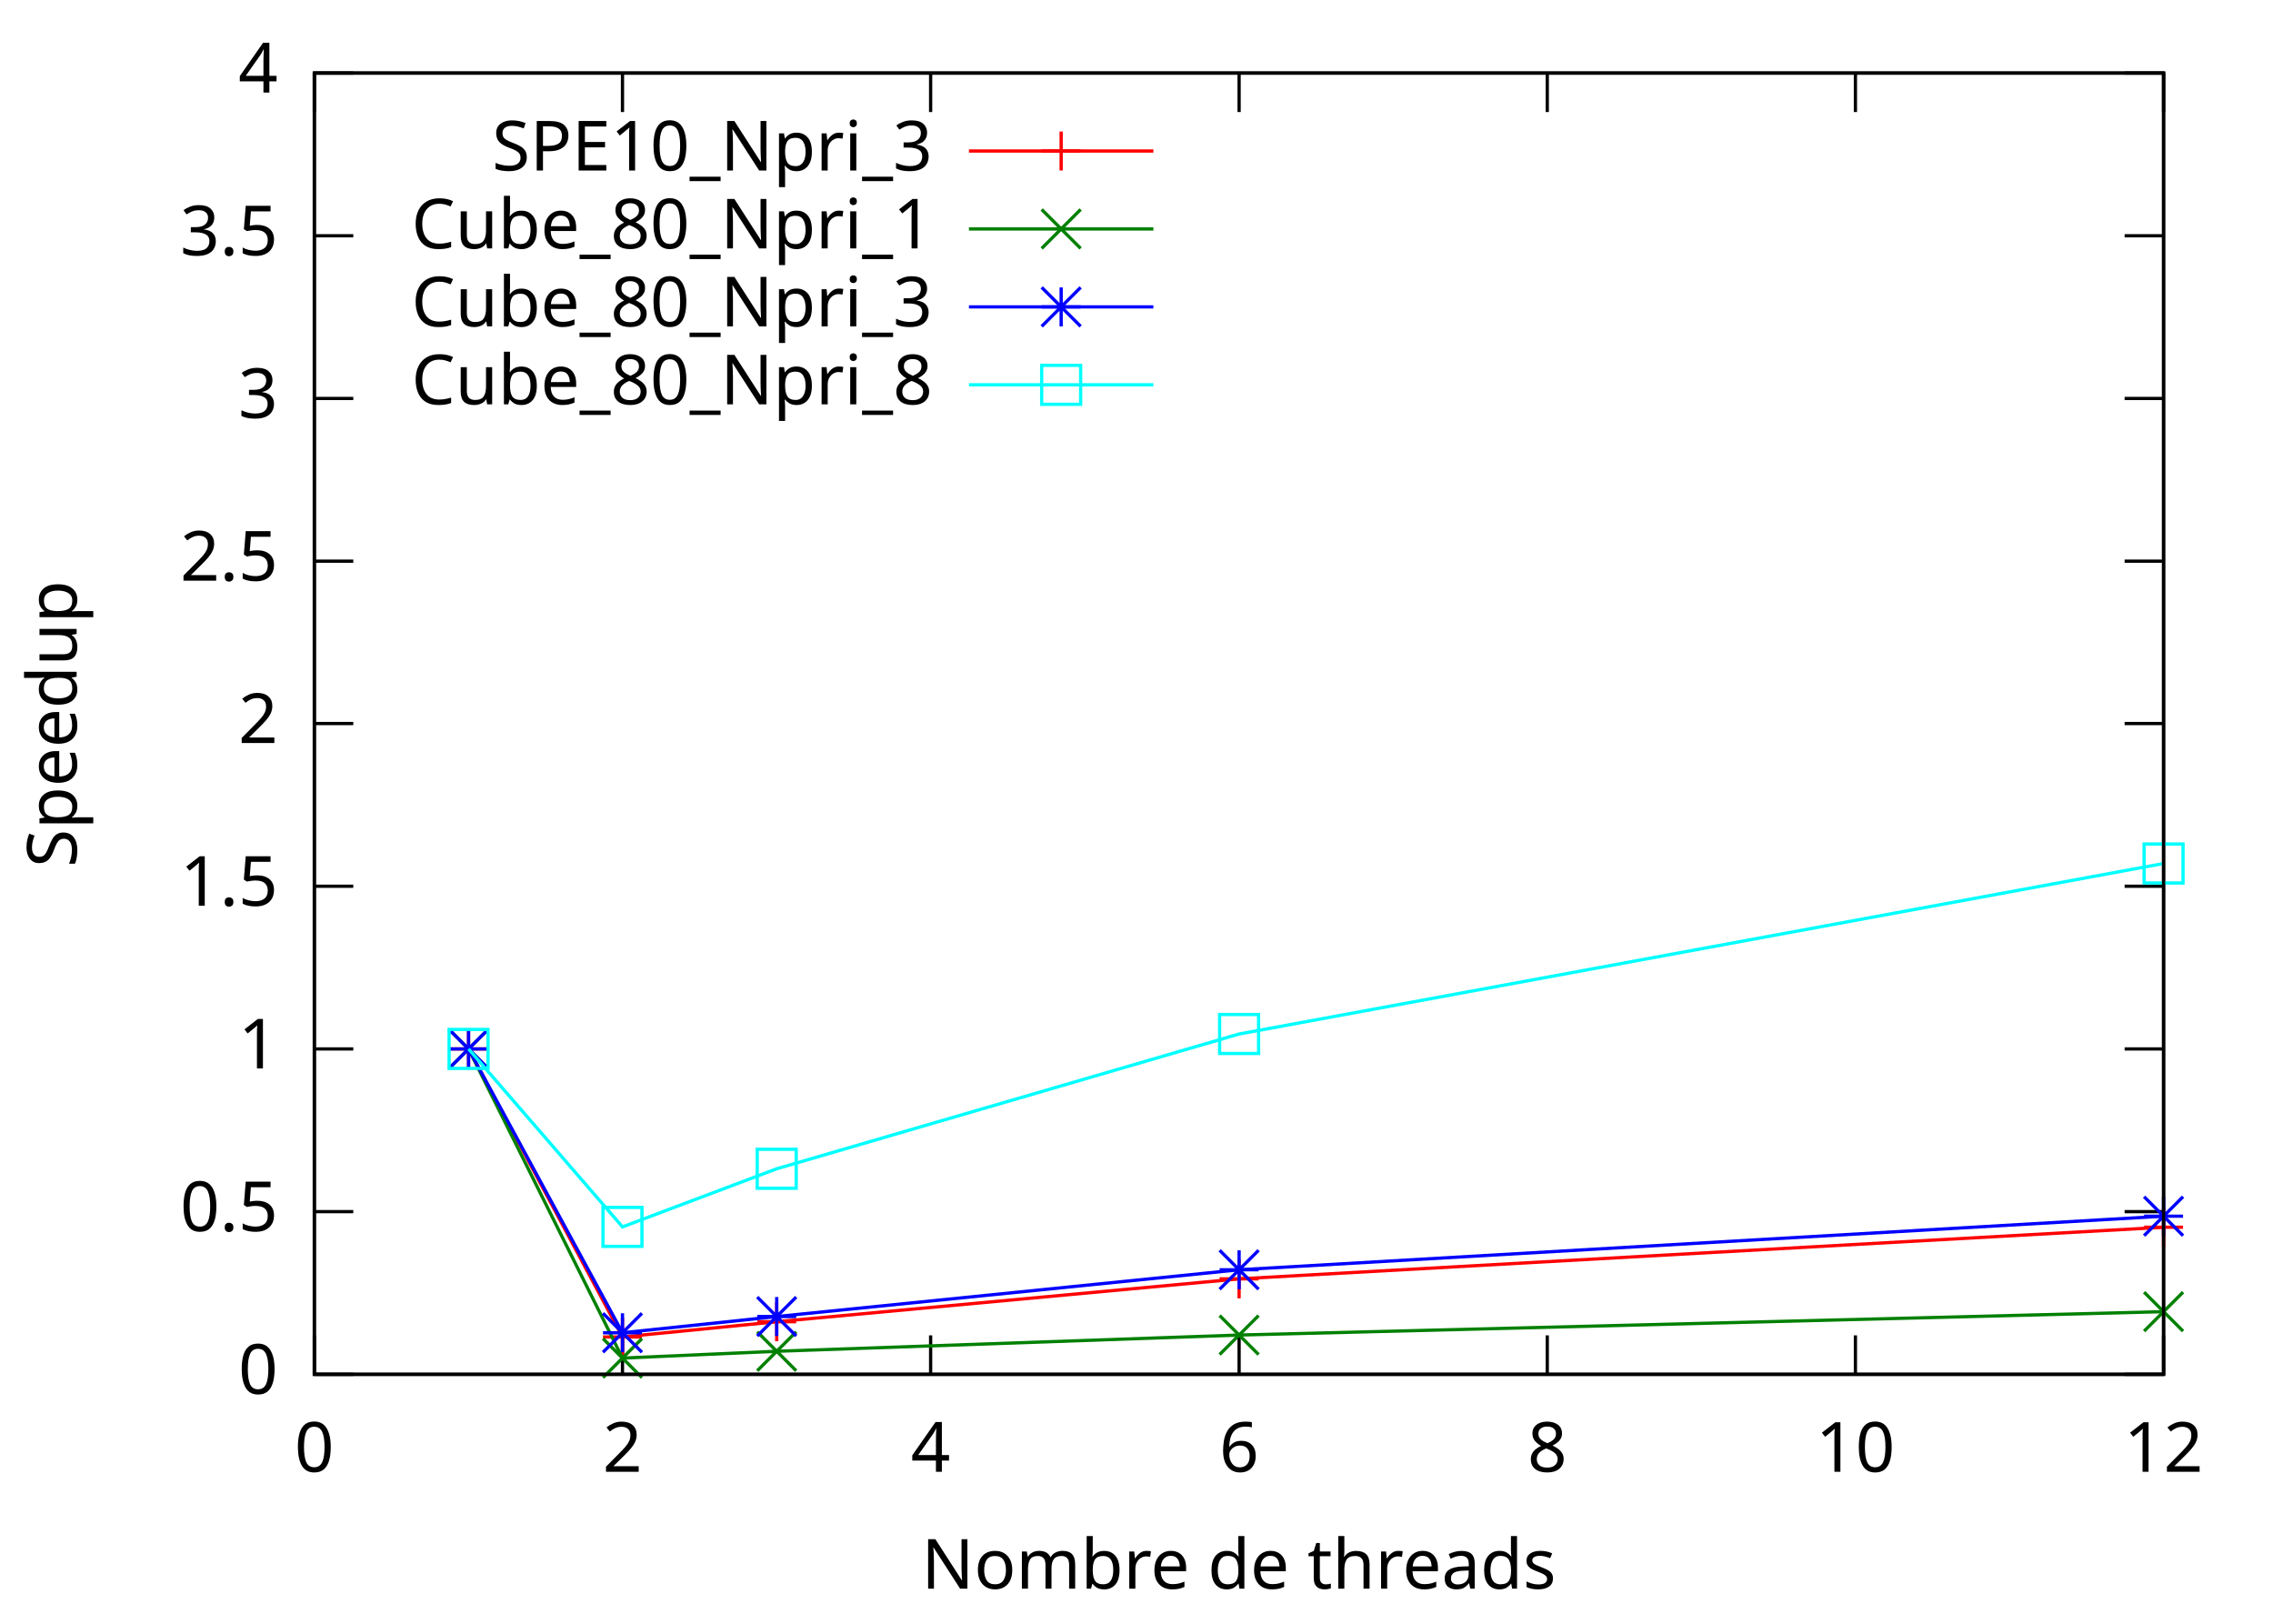
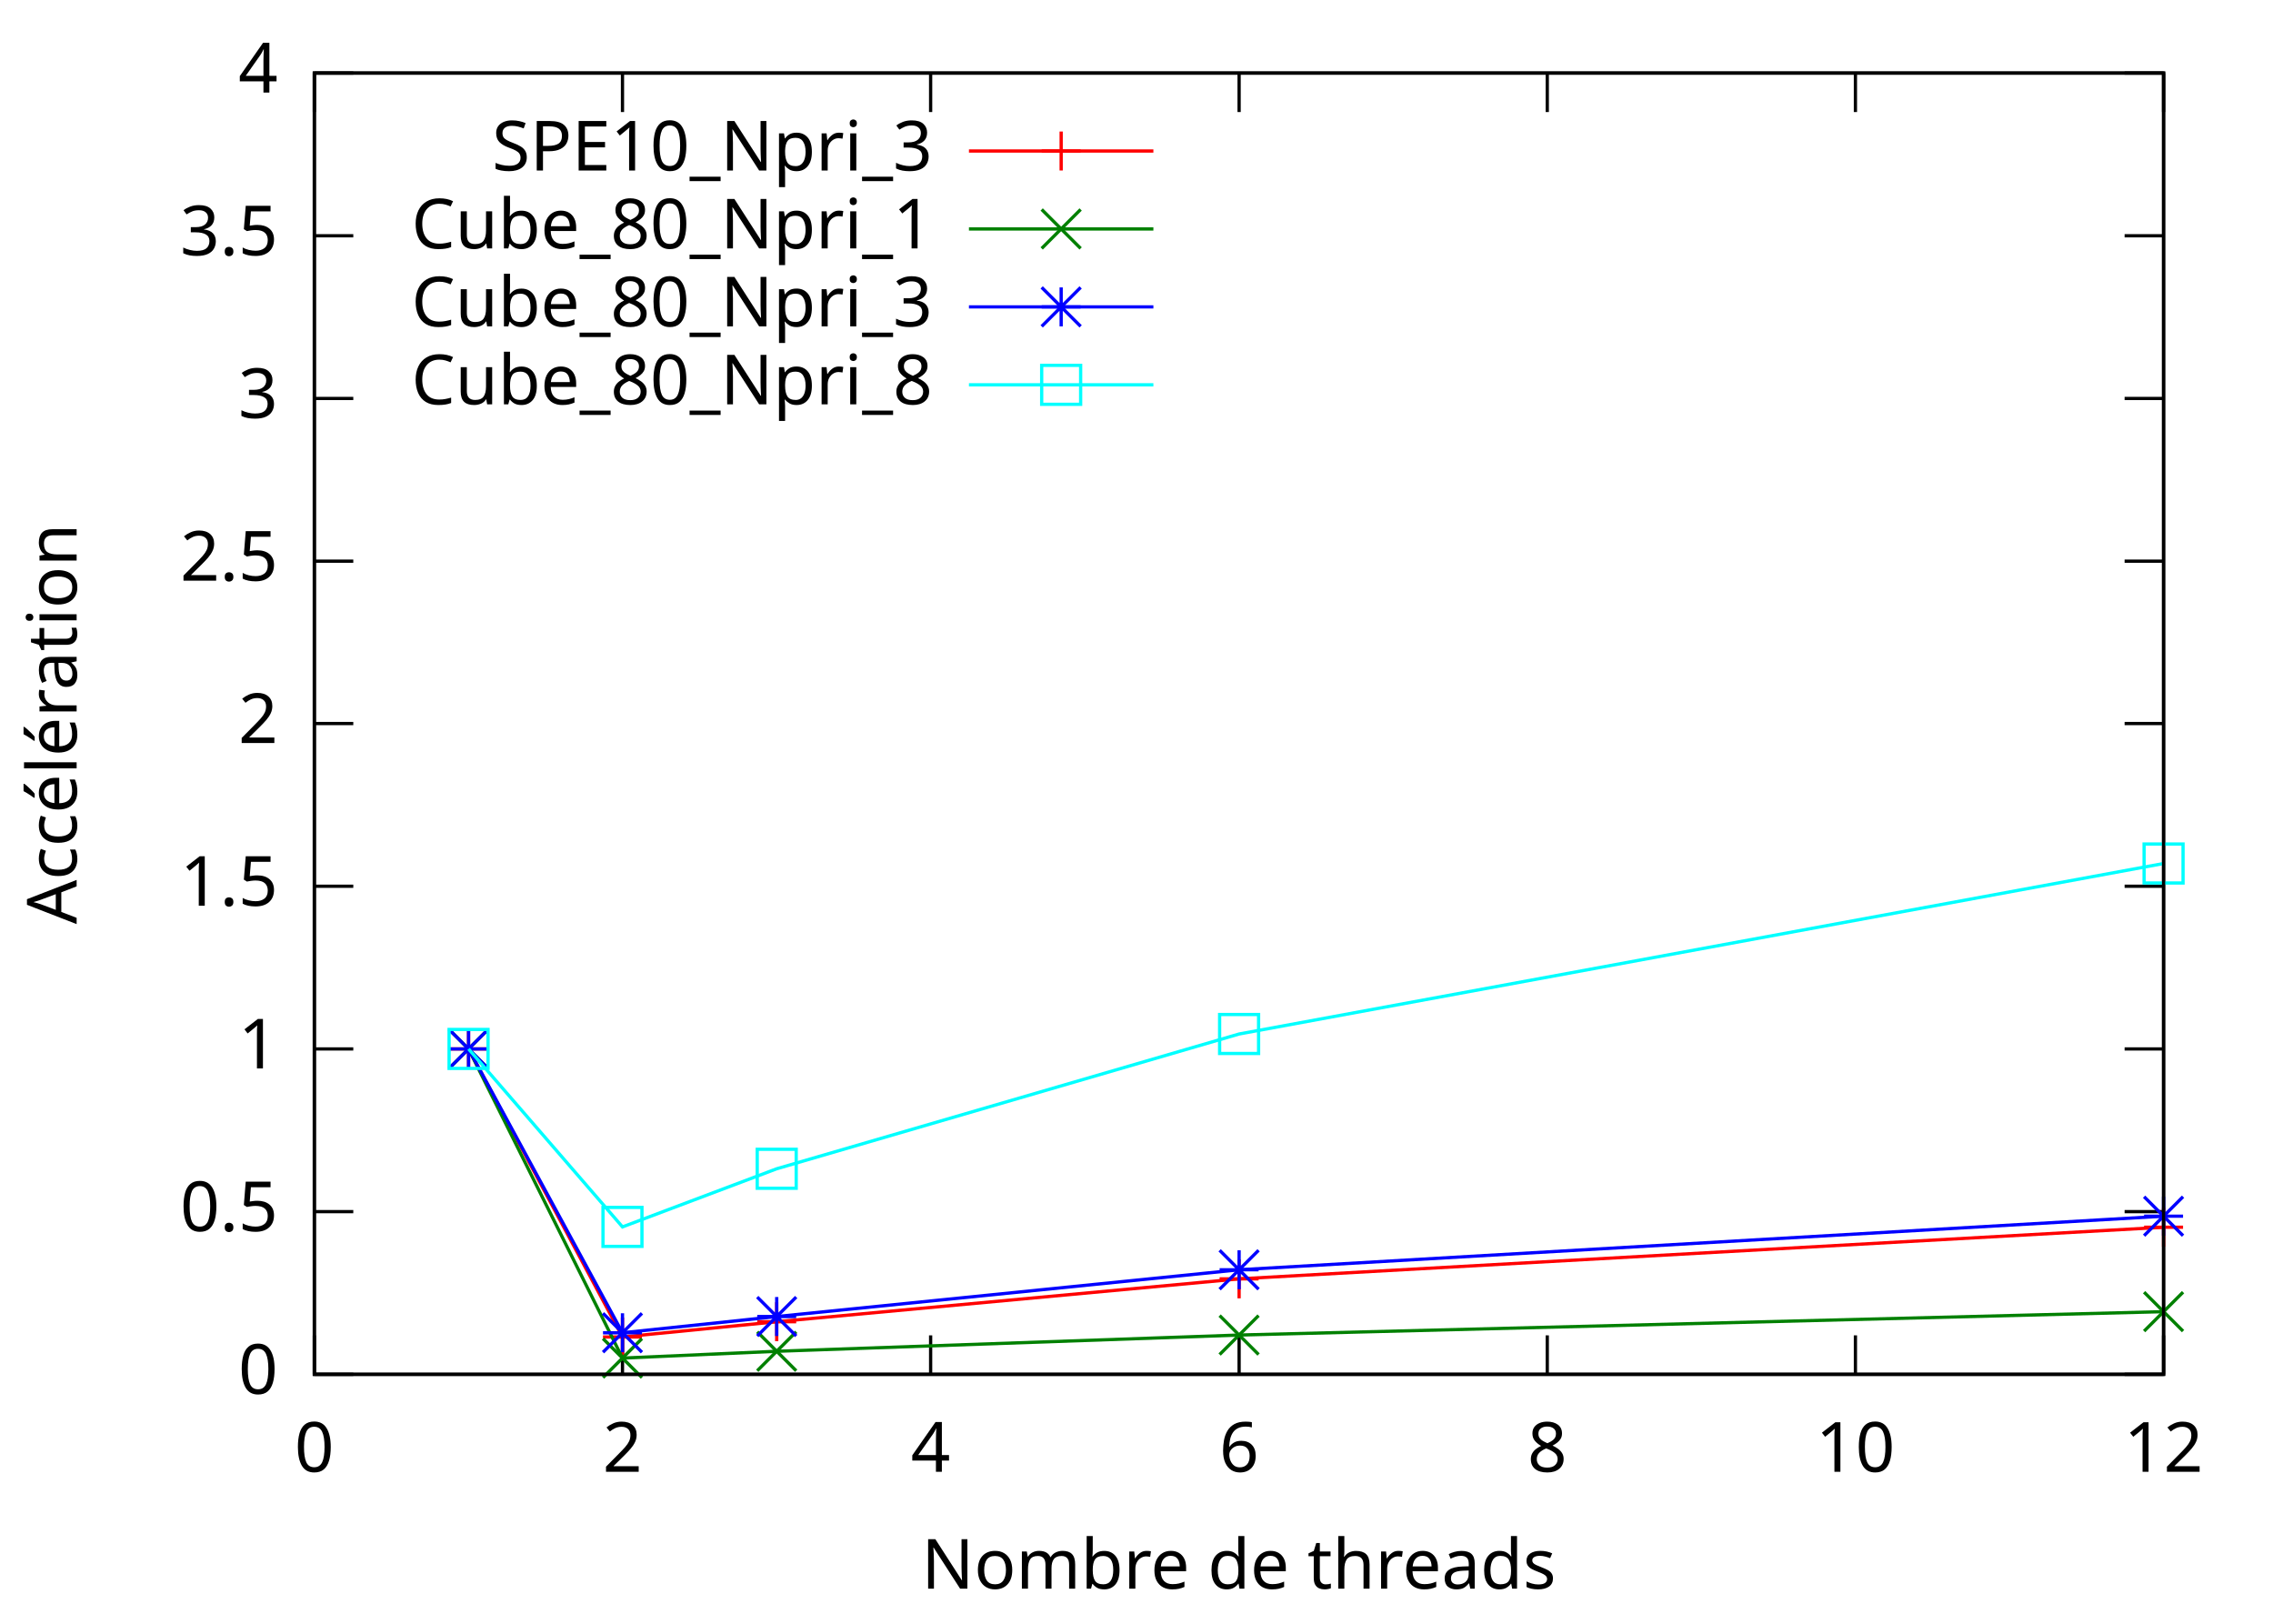
<svg xmlns="http://www.w3.org/2000/svg" xmlns:xlink="http://www.w3.org/1999/xlink" width="700" height="500" viewBox="0 0 700 500">
  <g id="gnuplot_canvas">
    <rect x="0" y="0" width="700" height="500" fill="none" />
    <defs>
      <circle id="gpDot" r="0.5" stroke-width="0.5" />
      <path id="gpPt0" stroke-width="0.167" stroke="currentColor" d="M-1,0 h2 M0,-1 v2" />
      <path id="gpPt1" stroke-width="0.167" stroke="currentColor" d="M-1,-1 L1,1 M1,-1 L-1,1" />
      <path id="gpPt2" stroke-width="0.167" stroke="currentColor" d="M-1,0 L1,0 M0,-1 L0,1 M-1,-1 L1,1 M-1,1 L1,-1" />
      <rect id="gpPt3" stroke-width="0.167" stroke="currentColor" x="-1" y="-1" width="2" height="2" />
      <rect id="gpPt4" stroke-width="0.167" stroke="currentColor" fill="currentColor" x="-1" y="-1" width="2" height="2" />
      <circle id="gpPt5" stroke-width="0.167" stroke="currentColor" cx="0" cy="0" r="1" />
      <use xlink:href="#gpPt5" id="gpPt6" fill="currentColor" stroke="none" />
      <path id="gpPt7" stroke-width="0.167" stroke="currentColor" d="M0,-1.33 L-1.33,0.67 L1.33,0.67 z" />
      <use xlink:href="#gpPt7" id="gpPt8" fill="currentColor" stroke="none" />
      <use xlink:href="#gpPt7" id="gpPt9" stroke="currentColor" transform="rotate(180)" />
      <use xlink:href="#gpPt9" id="gpPt10" fill="currentColor" stroke="none" />
      <use xlink:href="#gpPt3" id="gpPt11" stroke="currentColor" transform="rotate(45)" />
      <use xlink:href="#gpPt11" id="gpPt12" fill="currentColor" stroke="none" />
      <filter id="greybox" filterUnits="objectBoundingBox" x="0" y="0" height="1" width="1">
        <feFlood flood-color="lightgrey" flood-opacity="1" result="grey" />
        <feComposite in="SourceGraphic" in2="grey" operator="atop" />
      </filter>
    </defs>
    <g style="fill:none; color:white; stroke:currentColor; stroke-width:1.00; stroke-linecap:butt; stroke-linejoin:miter">
</g>
    <g style="fill:none; color:black; stroke:currentColor; stroke-width:1.00; stroke-linecap:butt; stroke-linejoin:miter">
      <path stroke="black" d="M96.8,423.2 L108.8,423.2 M666.3,423.2 L654.3,423.2  " />
      <g transform="translate(85.6,429.2)" style="stroke:none; fill:black; font-family:Verdana; font-size:16.00pt; text-anchor:end">
        <text> 0</text>
      </g>
      <path stroke="black" d="M96.8,373.1 L108.8,373.1 M666.3,373.1 L654.3,373.1  " />
      <g transform="translate(85.6,379.1)" style="stroke:none; fill:black; font-family:Verdana; font-size:16.00pt; text-anchor:end">
        <text> 0.5</text>
      </g>
      <path stroke="black" d="M96.8,323.0 L108.8,323.0 M666.3,323.0 L654.3,323.0  " />
      <g transform="translate(85.6,329.0)" style="stroke:none; fill:black; font-family:Verdana; font-size:16.00pt; text-anchor:end">
        <text> 1</text>
      </g>
      <path stroke="black" d="M96.8,272.9 L108.8,272.9 M666.3,272.9 L654.3,272.9  " />
      <g transform="translate(85.6,278.9)" style="stroke:none; fill:black; font-family:Verdana; font-size:16.00pt; text-anchor:end">
        <text> 1.5</text>
      </g>
      <path stroke="black" d="M96.8,222.8 L108.8,222.8 M666.3,222.8 L654.3,222.8  " />
      <g transform="translate(85.6,228.8)" style="stroke:none; fill:black; font-family:Verdana; font-size:16.00pt; text-anchor:end">
        <text> 2</text>
      </g>
      <path stroke="black" d="M96.8,172.8 L108.8,172.8 M666.3,172.8 L654.3,172.8  " />
      <g transform="translate(85.6,178.8)" style="stroke:none; fill:black; font-family:Verdana; font-size:16.00pt; text-anchor:end">
        <text> 2.5</text>
      </g>
      <path stroke="black" d="M96.8,122.7 L108.8,122.7 M666.3,122.7 L654.3,122.7  " />
      <g transform="translate(85.6,128.7)" style="stroke:none; fill:black; font-family:Verdana; font-size:16.00pt; text-anchor:end">
        <text> 3</text>
      </g>
      <path stroke="black" d="M96.8,72.6 L108.8,72.6 M666.3,72.6 L654.3,72.6  " />
      <g transform="translate(85.6,78.6)" style="stroke:none; fill:black; font-family:Verdana; font-size:16.00pt; text-anchor:end">
        <text> 3.5</text>
      </g>
      <path stroke="black" d="M96.8,22.5 L108.8,22.5 M666.3,22.5 L654.3,22.5  " />
      <g transform="translate(85.6,28.5)" style="stroke:none; fill:black; font-family:Verdana; font-size:16.00pt; text-anchor:end">
        <text> 4</text>
      </g>
      <path stroke="black" d="M96.8,423.2 L96.8,411.2 M96.8,22.5 L96.8,34.5  " />
      <g transform="translate(96.8,453.2)" style="stroke:none; fill:black; font-family:Verdana; font-size:16.00pt; text-anchor:middle">
        <text> 0</text>
      </g>
      <path stroke="black" d="M191.7,423.2 L191.7,411.2 M191.7,22.5 L191.7,34.5  " />
      <g transform="translate(191.7,453.2)" style="stroke:none; fill:black; font-family:Verdana; font-size:16.00pt; text-anchor:middle">
        <text> 2</text>
      </g>
      <path stroke="black" d="M286.6,423.2 L286.6,411.2 M286.6,22.5 L286.6,34.5  " />
      <g transform="translate(286.6,453.2)" style="stroke:none; fill:black; font-family:Verdana; font-size:16.00pt; text-anchor:middle">
        <text> 4</text>
      </g>
      <path stroke="black" d="M381.6,423.2 L381.6,411.2 M381.6,22.5 L381.6,34.5  " />
      <g transform="translate(381.6,453.2)" style="stroke:none; fill:black; font-family:Verdana; font-size:16.00pt; text-anchor:middle">
        <text> 6</text>
      </g>
      <path stroke="black" d="M476.5,423.2 L476.5,411.2 M476.5,22.5 L476.5,34.5  " />
      <g transform="translate(476.5,453.2)" style="stroke:none; fill:black; font-family:Verdana; font-size:16.00pt; text-anchor:middle">
        <text> 8</text>
      </g>
      <path stroke="black" d="M571.4,423.2 L571.4,411.2 M571.4,22.5 L571.4,34.5  " />
      <g transform="translate(571.4,453.2)" style="stroke:none; fill:black; font-family:Verdana; font-size:16.00pt; text-anchor:middle">
        <text> 10</text>
      </g>
      <path stroke="black" d="M666.3,423.2 L666.3,411.2 M666.3,22.5 L666.3,34.5  " />
      <g transform="translate(666.3,453.2)" style="stroke:none; fill:black; font-family:Verdana; font-size:16.00pt; text-anchor:middle">
        <text> 12</text>
      </g>
      <path stroke="black" d="M96.8,22.5 L96.8,423.2 L666.3,423.2 L666.3,22.5 L96.8,22.5 Z  " />
      <g transform="translate(23.6,222.9) rotate(270)" style="stroke:none; fill:black; font-family:Verdana; font-size:16.00pt; text-anchor:middle">
-         <text>Speedup</text>
+         <text>Accélération</text>
      </g>
      <g transform="translate(381.5,489.2)" style="stroke:none; fill:black; font-family:Verdana; font-size:16.00pt; text-anchor:middle">
        <text>Nombre de threads</text>
      </g>
    </g>
    <g id="gnuplot_plot_1">
      <g style="fill:none; color:red; stroke:currentColor; stroke-width:1.00; stroke-linecap:butt; stroke-linejoin:miter">
        <g transform="translate(287.2,52.5)" style="stroke:none; fill:black; font-family:Verdana; font-size:16.00pt; text-anchor:end">
          <text>SPE10_Npri_3</text>
        </g>
        <path d="M298.4,46.5 L355.2,46.5 M144.3,323.0 L191.7,411.7 L239.2,407.0 L381.6,393.8 L666.3,377.9  " />
        <use xlink:href="#gpPt0" transform="translate(144.3,323.0) scale(6.00)" />
        <use xlink:href="#gpPt0" transform="translate(191.7,411.7) scale(6.00)" />
        <use xlink:href="#gpPt0" transform="translate(239.2,407.0) scale(6.00)" />
        <use xlink:href="#gpPt0" transform="translate(381.6,393.8) scale(6.00)" />
        <use xlink:href="#gpPt0" transform="translate(666.3,377.9) scale(6.00)" />
        <use xlink:href="#gpPt0" transform="translate(326.8,46.5) scale(6.00)" />
      </g>
    </g>
    <g id="gnuplot_plot_2">
      <g style="fill:none; color:green; stroke:currentColor; stroke-width:1.00; stroke-linecap:butt; stroke-linejoin:miter">
        <g transform="translate(287.2,76.5)" style="stroke:none; fill:black; font-family:Verdana; font-size:16.00pt; text-anchor:end">
          <text>Cube_80_Npri_1</text>
        </g>
        <path d="M298.4,70.5 L355.2,70.5 M144.3,323.0 L191.7,418.2 L239.2,416.1 L381.6,411.1 L666.3,403.9  " />
        <use xlink:href="#gpPt1" transform="translate(144.3,323.0) scale(6.00)" />
        <use xlink:href="#gpPt1" transform="translate(191.7,418.2) scale(6.00)" />
        <use xlink:href="#gpPt1" transform="translate(239.2,416.1) scale(6.00)" />
        <use xlink:href="#gpPt1" transform="translate(381.6,411.1) scale(6.00)" />
        <use xlink:href="#gpPt1" transform="translate(666.3,403.9) scale(6.00)" />
        <use xlink:href="#gpPt1" transform="translate(326.8,70.5) scale(6.00)" />
      </g>
    </g>
    <g id="gnuplot_plot_3">
      <g style="fill:none; color:blue; stroke:currentColor; stroke-width:1.00; stroke-linecap:butt; stroke-linejoin:miter">
        <g transform="translate(287.2,100.5)" style="stroke:none; fill:black; font-family:Verdana; font-size:16.00pt; text-anchor:end">
          <text>Cube_80_Npri_3</text>
        </g>
        <path d="M298.4,94.5 L355.2,94.5 M144.3,323.0 L191.7,410.4 L239.2,405.4 L381.6,391.0 L666.3,374.5  " />
        <use xlink:href="#gpPt2" transform="translate(144.3,323.0) scale(6.00)" />
        <use xlink:href="#gpPt2" transform="translate(191.7,410.4) scale(6.00)" />
        <use xlink:href="#gpPt2" transform="translate(239.2,405.4) scale(6.00)" />
        <use xlink:href="#gpPt2" transform="translate(381.6,391.0) scale(6.00)" />
        <use xlink:href="#gpPt2" transform="translate(666.3,374.5) scale(6.00)" />
        <use xlink:href="#gpPt2" transform="translate(326.8,94.5) scale(6.00)" />
      </g>
    </g>
    <g id="gnuplot_plot_4">
      <g style="fill:none; color:cyan; stroke:currentColor; stroke-width:1.00; stroke-linecap:butt; stroke-linejoin:miter">
        <g transform="translate(287.2,124.5)" style="stroke:none; fill:black; font-family:Verdana; font-size:16.00pt; text-anchor:end">
          <text>Cube_80_Npri_8</text>
        </g>
        <path d="M298.4,118.5 L355.2,118.5 M144.3,323.0 L191.7,377.8 L239.2,359.9 L381.6,318.4 L666.3,265.9  " />
        <use xlink:href="#gpPt3" transform="translate(144.3,323.0) scale(6.00)" />
        <use xlink:href="#gpPt3" transform="translate(191.7,377.8) scale(6.00)" />
        <use xlink:href="#gpPt3" transform="translate(239.2,359.9) scale(6.00)" />
        <use xlink:href="#gpPt3" transform="translate(381.6,318.4) scale(6.00)" />
        <use xlink:href="#gpPt3" transform="translate(666.3,265.9) scale(6.00)" />
        <use xlink:href="#gpPt3" transform="translate(326.8,118.5) scale(6.00)" />
      </g>
    </g>
    <g style="fill:none; color:black; stroke:currentColor; stroke-width:1.00; stroke-linecap:butt; stroke-linejoin:miter">
      <path stroke="black" d="M96.8,22.5 L96.8,423.2 L666.3,423.2 L666.3,22.5 L96.8,22.5 Z  " />
    </g>
  </g>
</svg>
